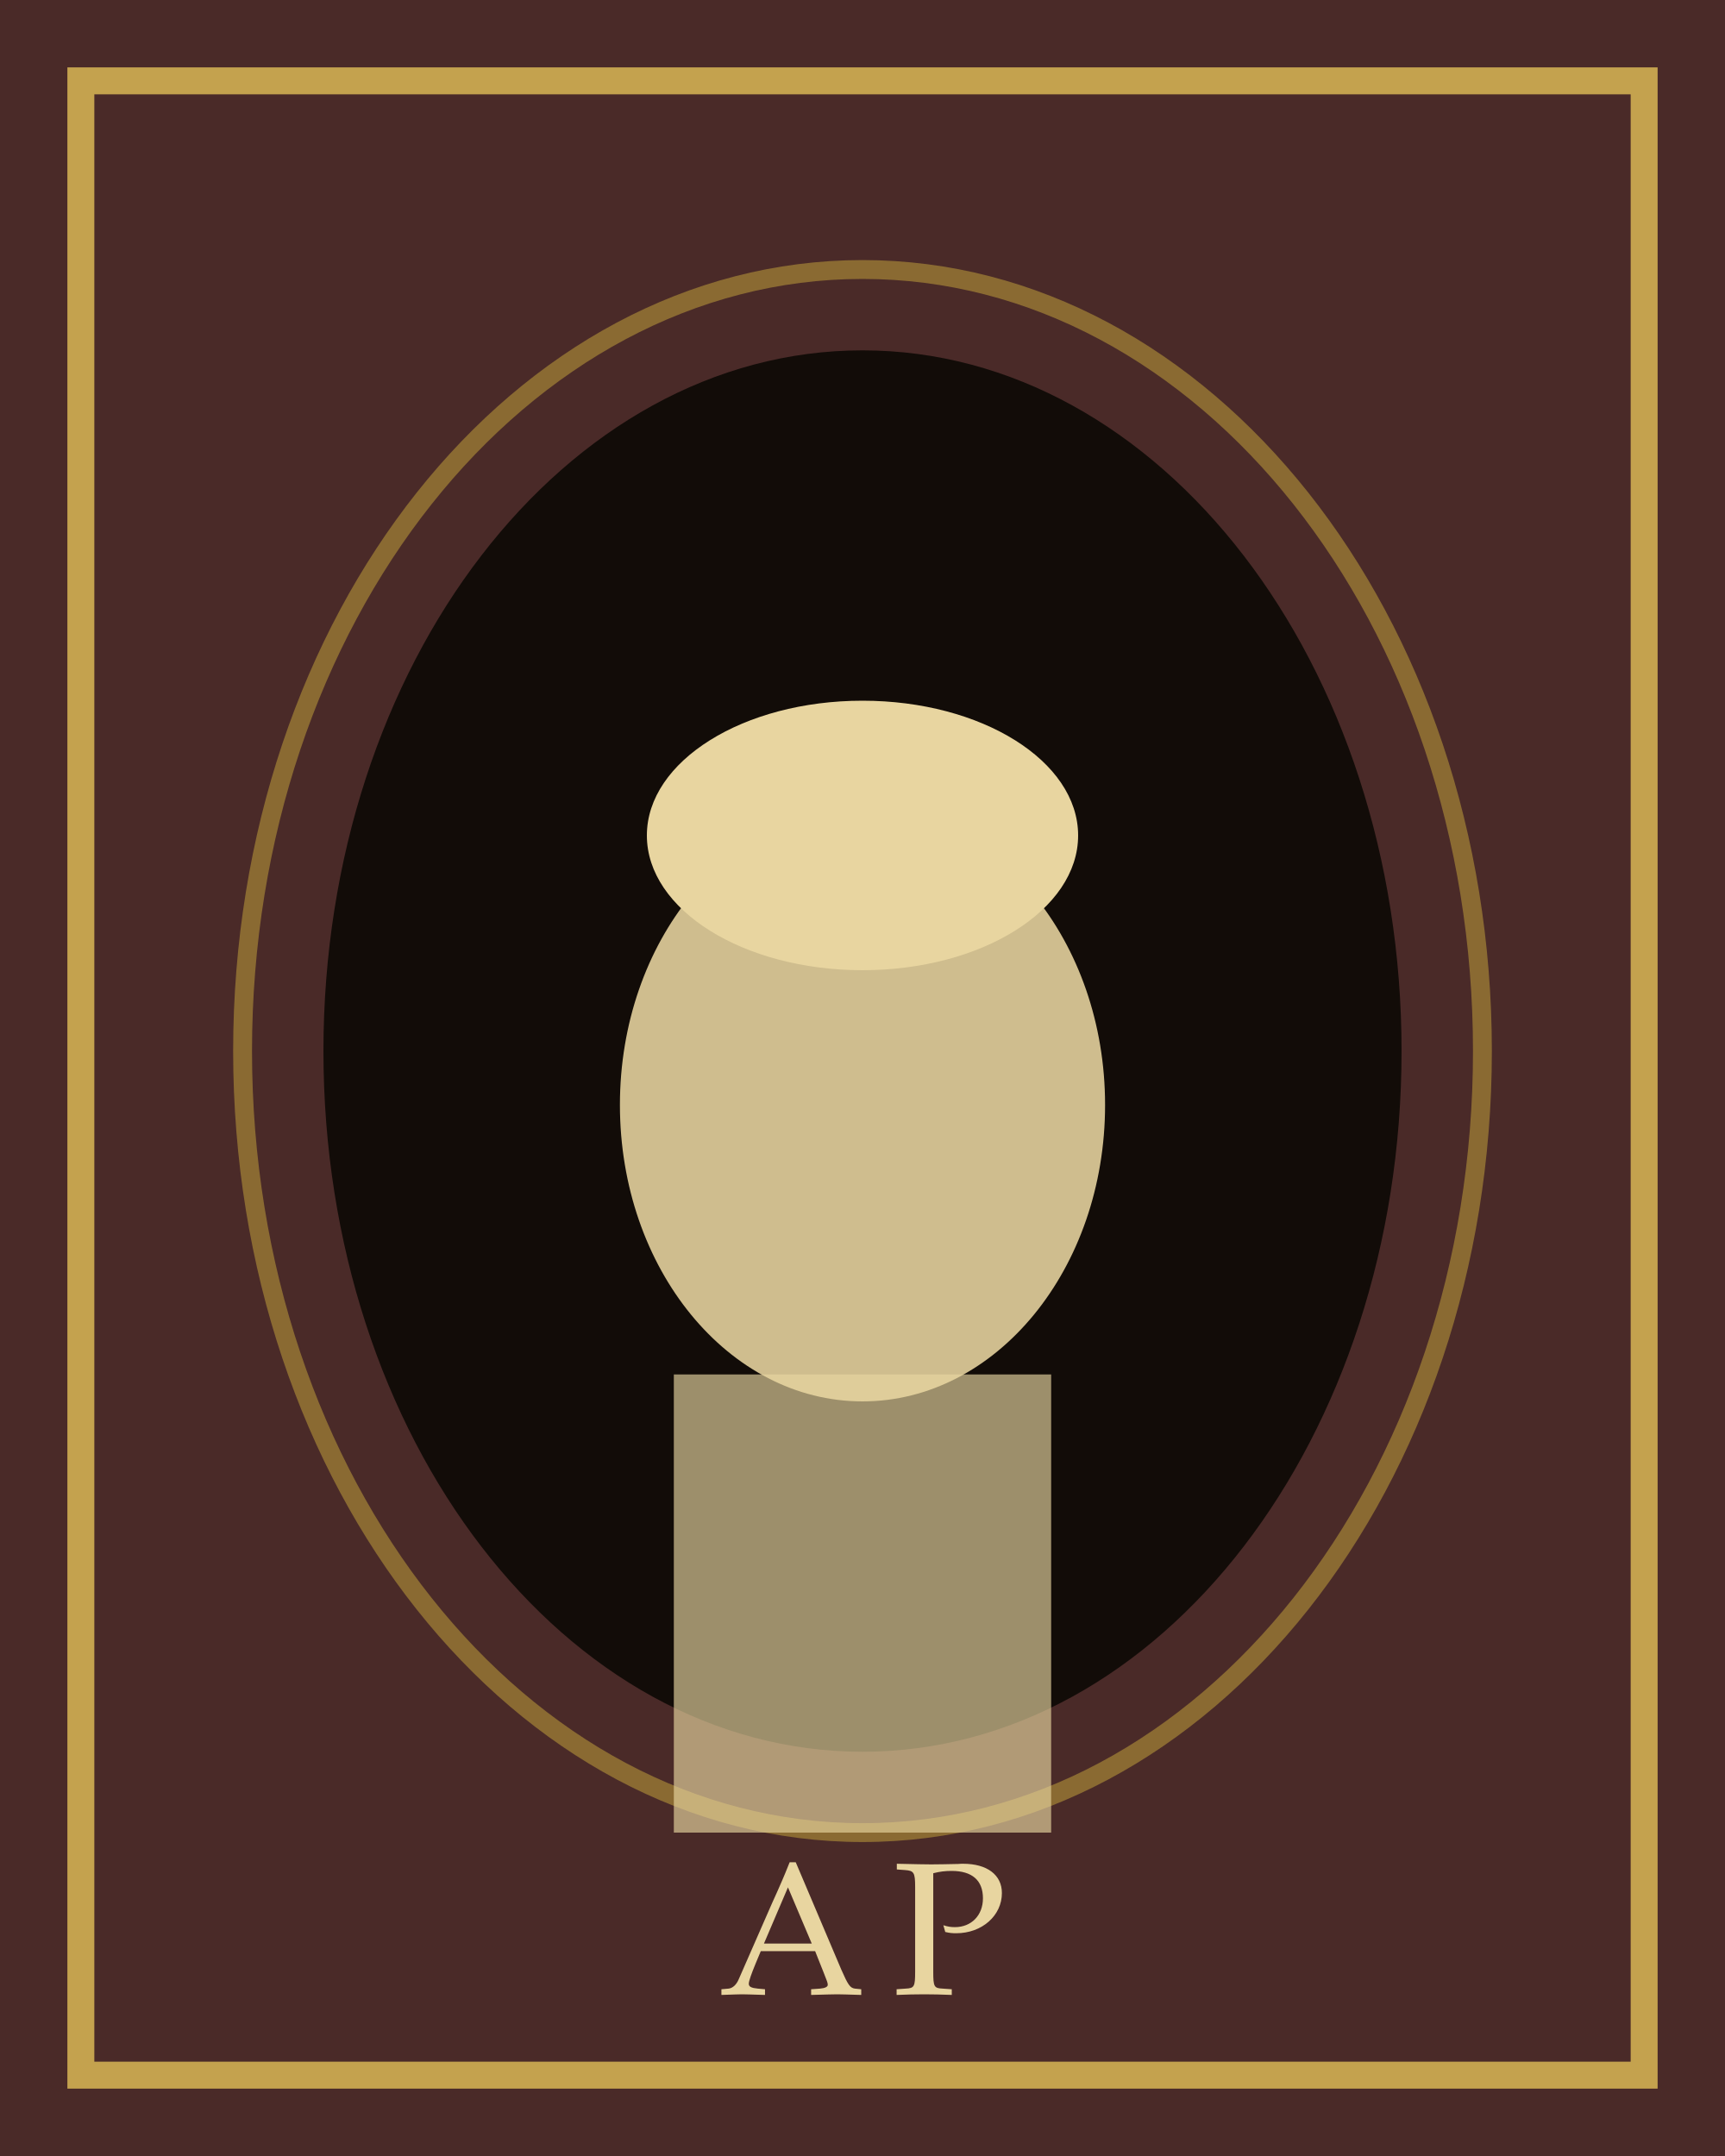
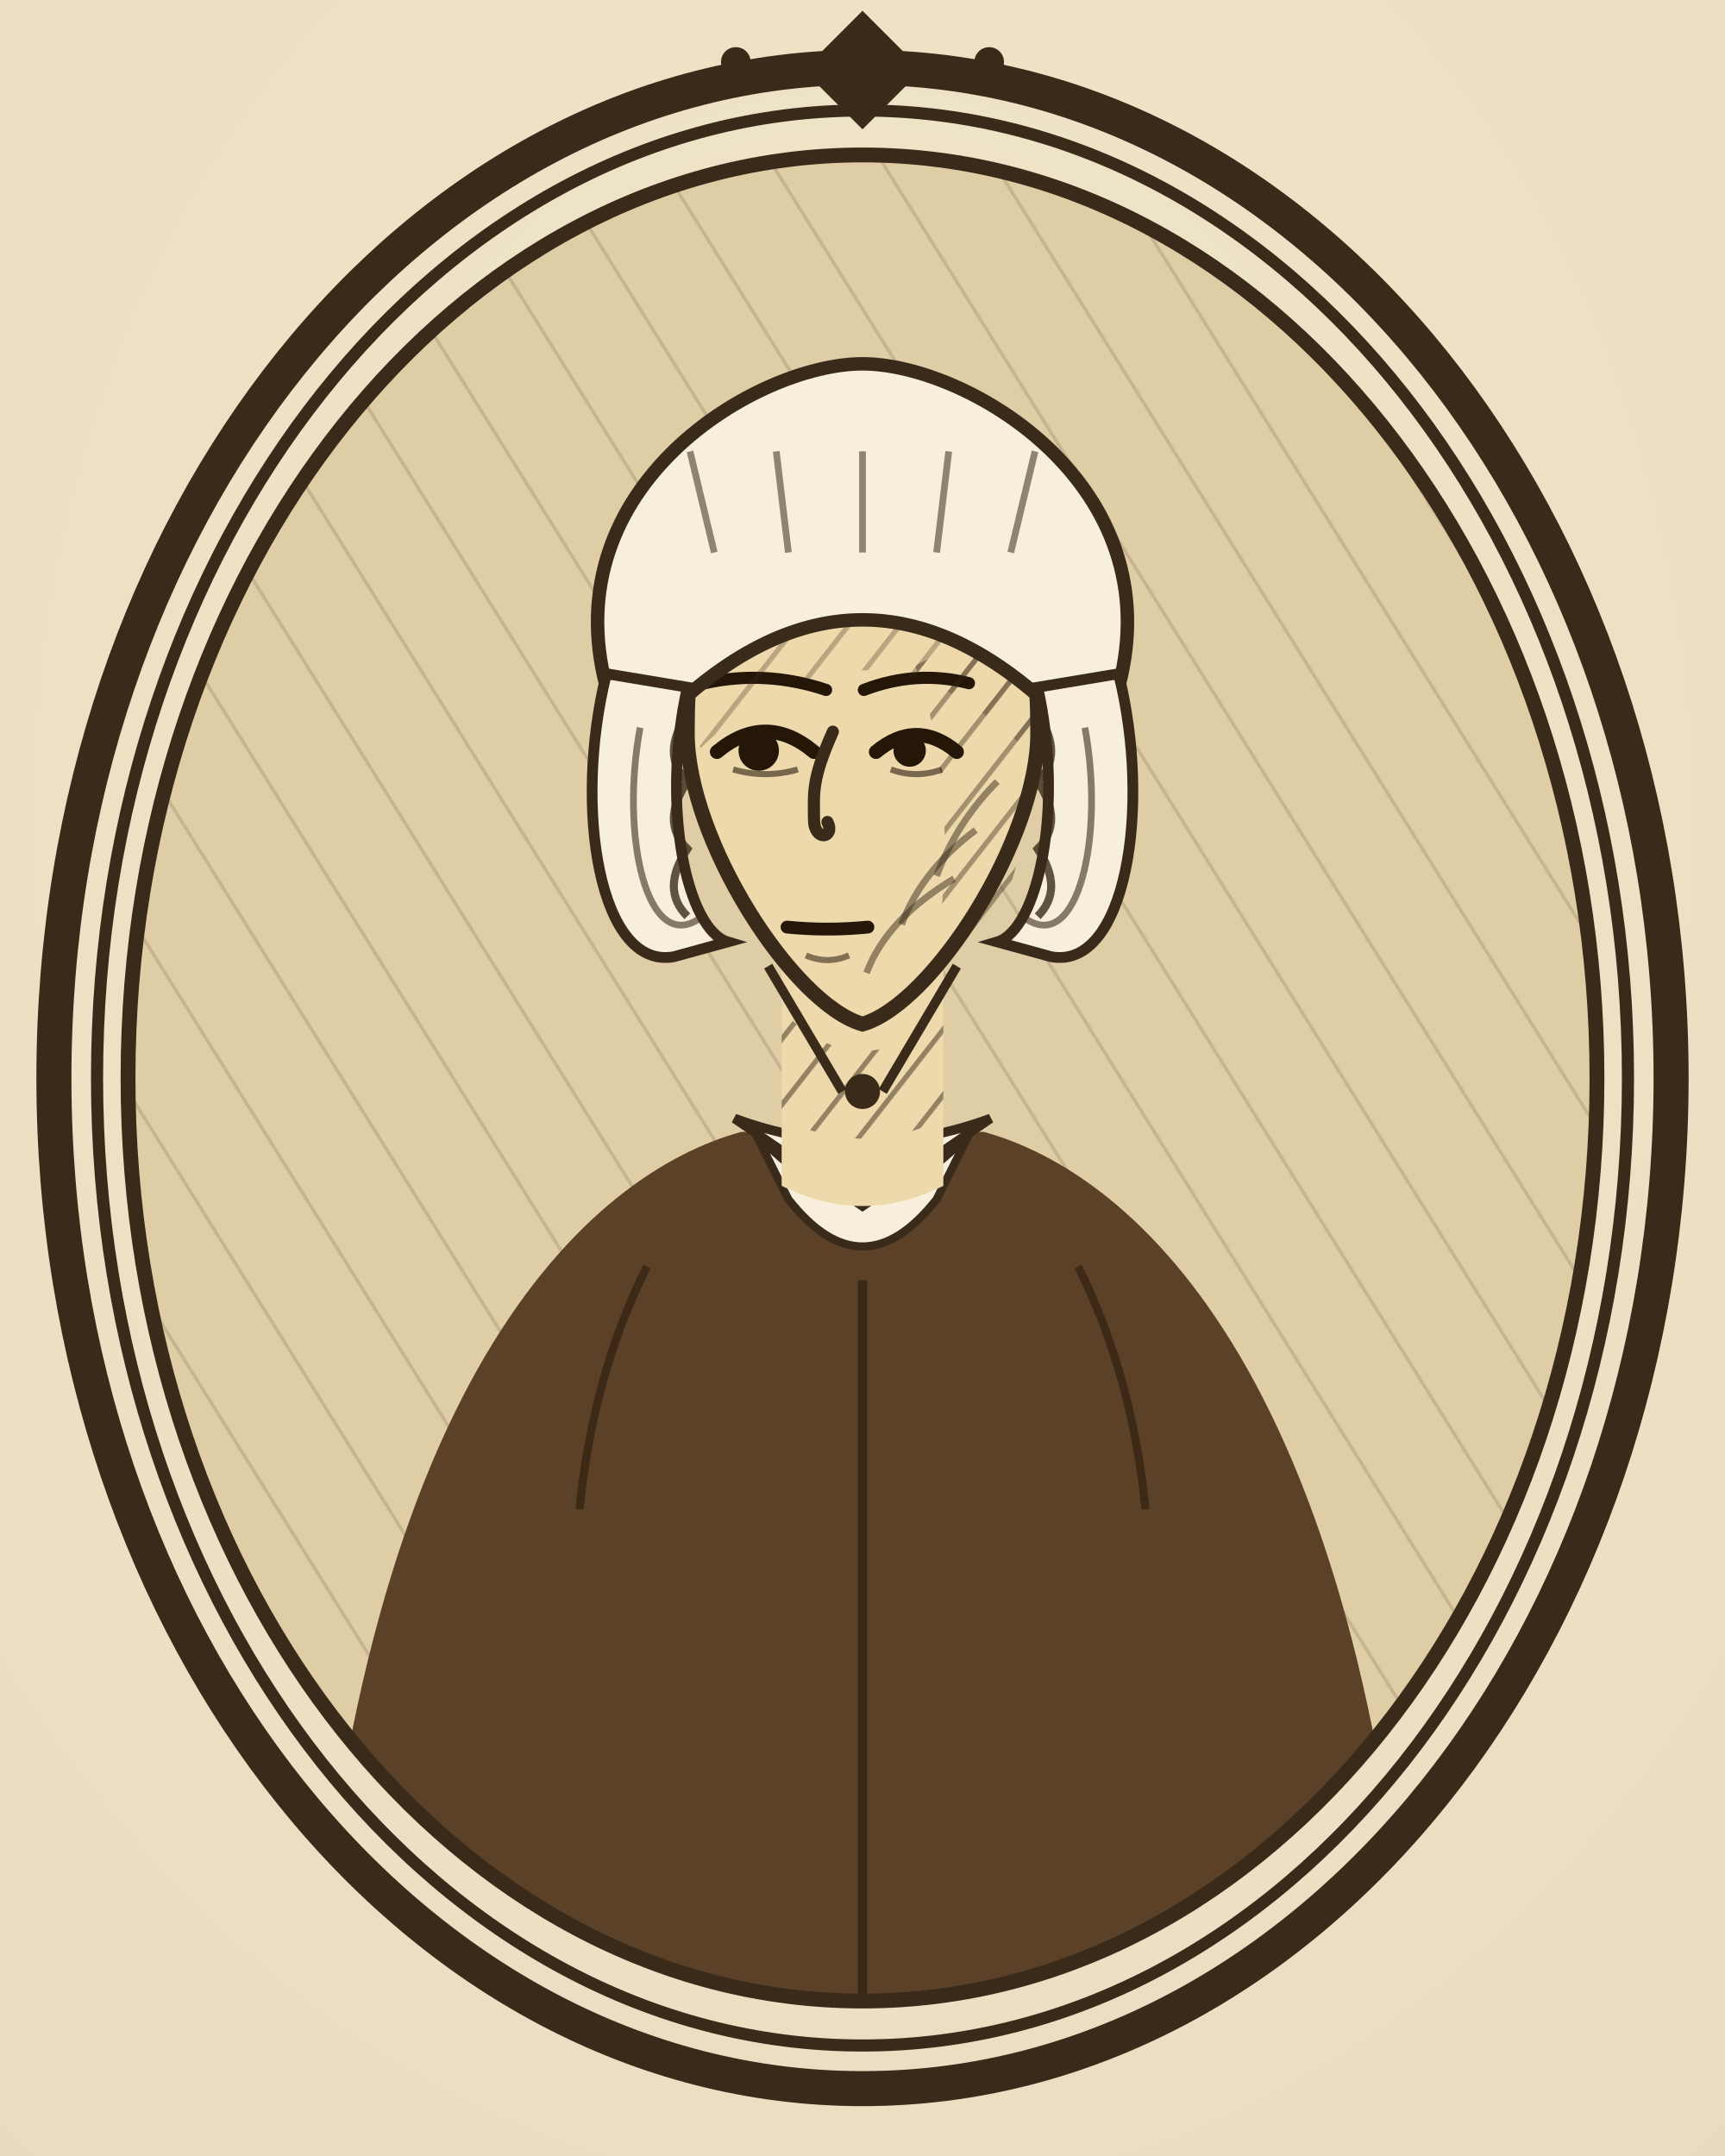
<svg xmlns="http://www.w3.org/2000/svg" viewBox="0 0 128 160">
-   <rect width="128" height="160" fill="#4a2a28" />
-   <rect x="6" y="6" width="116" height="148" fill="none" stroke="#c4a24e" stroke-width="2" />
-   <ellipse cx="64" cy="78" rx="46" ry="58" fill="none" stroke="#8a6a32" stroke-width="1.4" />
-   <ellipse cx="64" cy="78" rx="40" ry="52" fill="#120c08" />
-   <ellipse cx="64" cy="82" rx="18" ry="22" fill="#e8d5a0" opacity="0.88" />
-   <ellipse cx="64" cy="62" rx="16" ry="10" fill="#e8d5a0" />
-   <rect x="50" y="102" width="28" height="34" fill="#e8d5a0" opacity="0.65" />
-   <text x="64" y="148" text-anchor="middle" fill="#e8d5a0" font-family="Palatino, Georgia, serif" font-size="14" letter-spacing="2">AP</text>
+   <defs>
+     <radialGradient id="bgv" cx="50%" cy="38%" r="82%">
+       <stop offset="0%" stop-color="#f1e7cb" />
+       <stop offset="100%" stop-color="#e8dcc0" />
+     </radialGradient>
+     <pattern id="h1" width="4.6" height="4.6" patternUnits="userSpaceOnUse" patternTransform="rotate(38)">
+       <line x1="0" y1="0" x2="0" y2="4.6" stroke="#3a2a1a" stroke-width="0.75" />
+     </pattern>
+     <pattern id="h2" width="3" height="3" patternUnits="userSpaceOnUse" patternTransform="rotate(38)">
+       <line x1="0" y1="0" x2="0" y2="3" stroke="#3a2a1a" stroke-width="0.75" />
+     </pattern>
+     <pattern id="hx" width="3" height="3" patternUnits="userSpaceOnUse" patternTransform="rotate(38)">
+       <path d="M0 0V3M0 0H3" fill="none" stroke="#3a2a1a" stroke-width="0.65" />
+     </pattern>
+     <pattern id="w1" width="4" height="4" patternUnits="userSpaceOnUse" patternTransform="rotate(38)">
+       <line x1="0" y1="0" x2="0" y2="4" stroke="#e9dab6" stroke-width="0.7" />
+     </pattern>
+     <pattern id="fb" width="7" height="7" patternUnits="userSpaceOnUse" patternTransform="rotate(-32)">
+       <line x1="0" y1="0" x2="0" y2="7" stroke="#3a2a1a" stroke-width="0.5" />
+     </pattern>
+     <clipPath id="ov">
+       <ellipse cx="64" cy="80" rx="54.5" ry="68.5" />
+     </clipPath>
+   </defs>
+   <rect width="128" height="160" fill="url(#bgv)" />
+   <ellipse cx="64" cy="80" rx="60" ry="75" fill="none" stroke="#3a2a1a" stroke-width="2.6" />
+   <ellipse cx="64" cy="80" rx="56.8" ry="71.8" fill="none" stroke="#3a2a1a" stroke-width="0.9" />
+   <path d="M64 0.8 68.4 5.2 64 9.6 59.6 5.2Z" fill="#3a2a1a" />
+   <circle cx="54.6" cy="4.6" r="1.1" fill="#3a2a1a" />
+   <circle cx="73.4" cy="4.6" r="1.1" fill="#3a2a1a" />
+   <g clip-path="url(#ov)">
+     <rect x="2" y="2" width="124" height="156" fill="#dfcda6" />
+     <rect x="2" y="2" width="124" height="156" fill="url(#fb)" opacity="0.15" />
+     <path d="M23 154C26 102 44 87 55 84L73 84C84 87 102 102 105 154Z" fill="#5a4128" />
+     <path d="M56 84Q64 93 72 84L69.5 89Q64 96 58.5 89Z" fill="#f7efdb" stroke="#3a2a1a" stroke-width="0.6" />
+     <path d="M64 95L64 154" stroke="#241708" stroke-width="0.7" opacity="0.6" />
+     <path d="M48 94q-4 8 -5 18" fill="none" stroke="#241708" stroke-width="0.6" opacity="0.55" />
+     <path d="M80 94q4 8 5 18" fill="none" stroke="#241708" stroke-width="0.6" opacity="0.55" />
+     <path d="M54.5 83L64 89.5L73.5 83Q64 86.5 54.5 83Z" fill="#f7efdb" stroke="#3a2a1a" stroke-width="0.7" />
+     <path d="M58 67L58 88Q64 91 70 88L70 67Z" fill="#edd9ac" />
+     <path d="M58 75Q64 81 70 75L70 83Q64 86 58 83Z" fill="url(#h2)" opacity="0.5" />
+     <path d="M64 40C76 41 77 46.5 77 54.4C77 62.3 69.2 74.5 64 76C58.8 74.5 51 62.3 51 54.4C51 46.5 52 41 64 40Z" fill="#edd9ac" stroke="#3a2a1a" stroke-width="1.1" />
+     <path d="M76 45.4C77.5 51.9 77.5 58 75.5 63.8C74.5 68.8 70.2 73.5 68.9 74.2C70.5 65.9 70.8 57.3 67.9 49.4Z" fill="url(#h2)" opacity="0.42" />
+     <path d="M52.5 42.5Q64 39.5 75.5 42.5L74.5 46.5Q64 43.5 53.5 46.5Z" fill="url(#h1)" opacity="0.25" />
+     <path d="M74 58q-3 3 -4.5 7" fill="none" stroke="#3a2a1a" stroke-width="0.5" opacity="0.50" />
+     <path d="M72.4 61.6q-4 3 -5.5 7" fill="none" stroke="#3a2a1a" stroke-width="0.5" opacity="0.50" />
+     <path d="M70.8 65.2q-5 3 -6.5 7" fill="none" stroke="#3a2a1a" stroke-width="0.5" opacity="0.50" />
+     <path d="M53.2 55.8Q56.8 52.8 60.4 55.8" fill="none" stroke="#241708" stroke-width="1.05" stroke-linecap="round" />
+     <circle cx="56.3" cy="55.7" r="1.5" fill="#241708" />
+     <path d="M54.4 57.1Q56.8 57.8 59.2 57.1" fill="none" stroke="#3a2a1a" stroke-width="0.45" opacity="0.65" />
+     <path d="M52.3 50.7Q56.8 49.7 61.3 51.2" fill="none" stroke="#241708" stroke-width="0.9" stroke-linecap="round" />
+     <path d="M65 55.8Q68 53.3 71 55.8" fill="none" stroke="#241708" stroke-width="1.05" stroke-linecap="round" />
+     <circle cx="67.5" cy="55.7" r="1.2" fill="#241708" />
+     <path d="M66.1 57.1Q68 57.8 69.9 57.1" fill="none" stroke="#3a2a1a" stroke-width="0.45" opacity="0.65" />
+     <path d="M71.9 50.7Q68 49.7 64.1 51.2" fill="none" stroke="#241708" stroke-width="0.9" stroke-linecap="round" />
+     <path d="M61.8 54.3C60.2 57.9 60.4 58.8 60.4 60.8C60.4 62.5 62 62.2 61.4 61" fill="none" stroke="#3a2a1a" stroke-width="0.9" stroke-linecap="round" />
+     <path d="M58.4 68.8Q61.4 69.1 64.4 68.8" fill="none" stroke="#241708" stroke-width="0.95" stroke-linecap="round" />
+     <path d="M59.8 70.9Q61.4 71.6 63 70.9" fill="none" stroke="#3a2a1a" stroke-width="0.45" opacity="0.6" />
+     <path d="M45 51C41 36 56.2 27 64 27C71.8 27 87 36 83 51L78.5 53Q64 39 49.5 53Z" fill="#f7efdb" stroke="#3a2a1a" stroke-width="1" />
+     <path d="M49.5 53Q64 39 78.5 53L76 55.5Q64 44 52 55.5Z" fill="url(#h2)" opacity="0.3" />
+     <path d="M53 41l-1.8 -7.5" fill="none" stroke="#3a2a1a" stroke-width="0.5" opacity="0.55" />
+     <path d="M58.5 41l-0.9 -7.5" fill="none" stroke="#3a2a1a" stroke-width="0.5" opacity="0.55" />
+     <path d="M64 41l0 -7.5" fill="none" stroke="#3a2a1a" stroke-width="0.5" opacity="0.55" />
+     <path d="M69.5 41l0.9 -7.5" fill="none" stroke="#3a2a1a" stroke-width="0.5" opacity="0.55" />
+     <path d="M75 41l1.8 -7.5" fill="none" stroke="#3a2a1a" stroke-width="0.5" opacity="0.55" />
+     <path d="M45 50C42.5 60 44.5 72 50 71L54 69.9C51 69 49 60 51 51Z" fill="#f7efdb" stroke="#3a2a1a" stroke-width="0.8" />
+     <path d="M47.5 54C46 62 48 71 52 68.1" fill="none" stroke="#3a2a1a" stroke-width="0.5" opacity="0.6" />
+     <path d="M51 53q-2 3 0 5q-2 3 0 5q-2 3 0 5" fill="none" stroke="#3a2a1a" stroke-width="0.6" opacity="0.8" />
+     <path d="M83 50C85.5 60 83.5 72 78 71L74 69.9C77 69 79 60 77 51Z" fill="#f7efdb" stroke="#3a2a1a" stroke-width="0.8" />
+     <path d="M80.5 54C82 62 80 71 76 68.1" fill="none" stroke="#3a2a1a" stroke-width="0.5" opacity="0.6" />
+     <path d="M77 53q2 3 0 5q2 3 0 5q2 3 0 5" fill="none" stroke="#3a2a1a" stroke-width="0.6" opacity="0.8" />
+     <path d="M57 71.7L62.5 81M71 71.7L65.5 81" stroke="#3a2a1a" stroke-width="0.7" fill="none" />
+     <circle cx="64" cy="81" r="1.3" fill="#3a2a1a" />
+   </g>
+   <ellipse cx="64" cy="80" rx="54.5" ry="68.5" fill="none" stroke="#3a2a1a" stroke-width="1.1" />
</svg>
